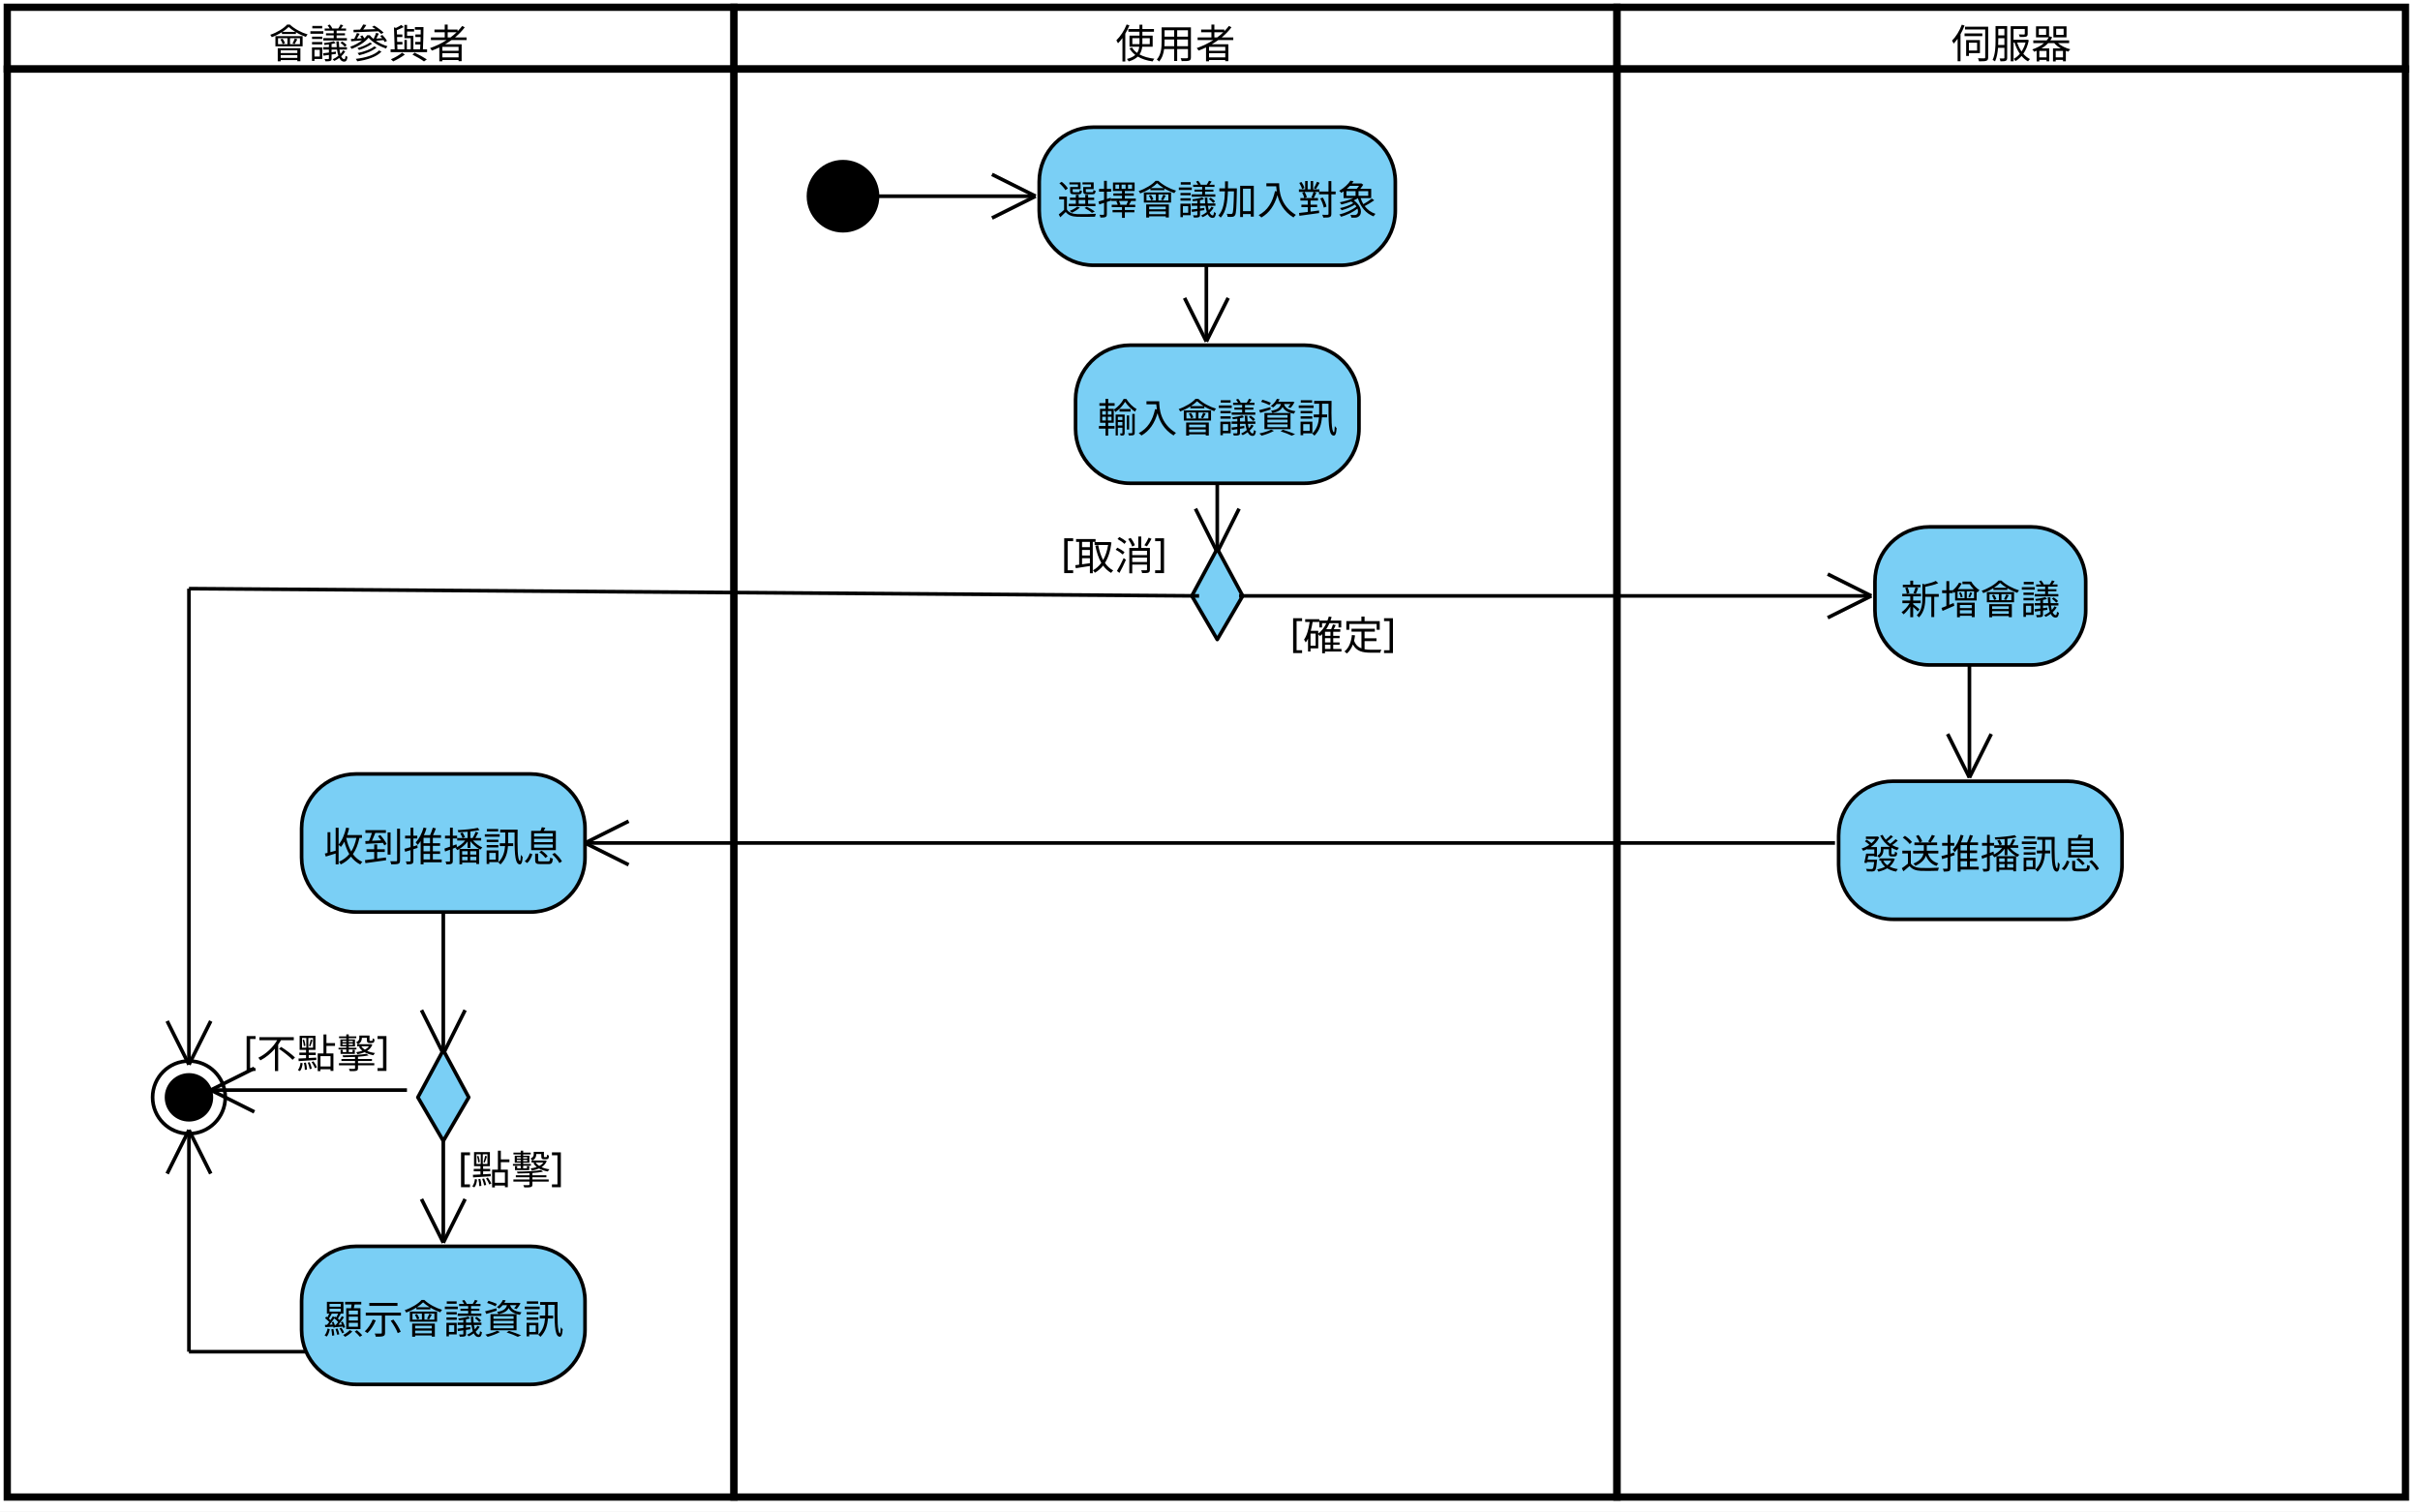
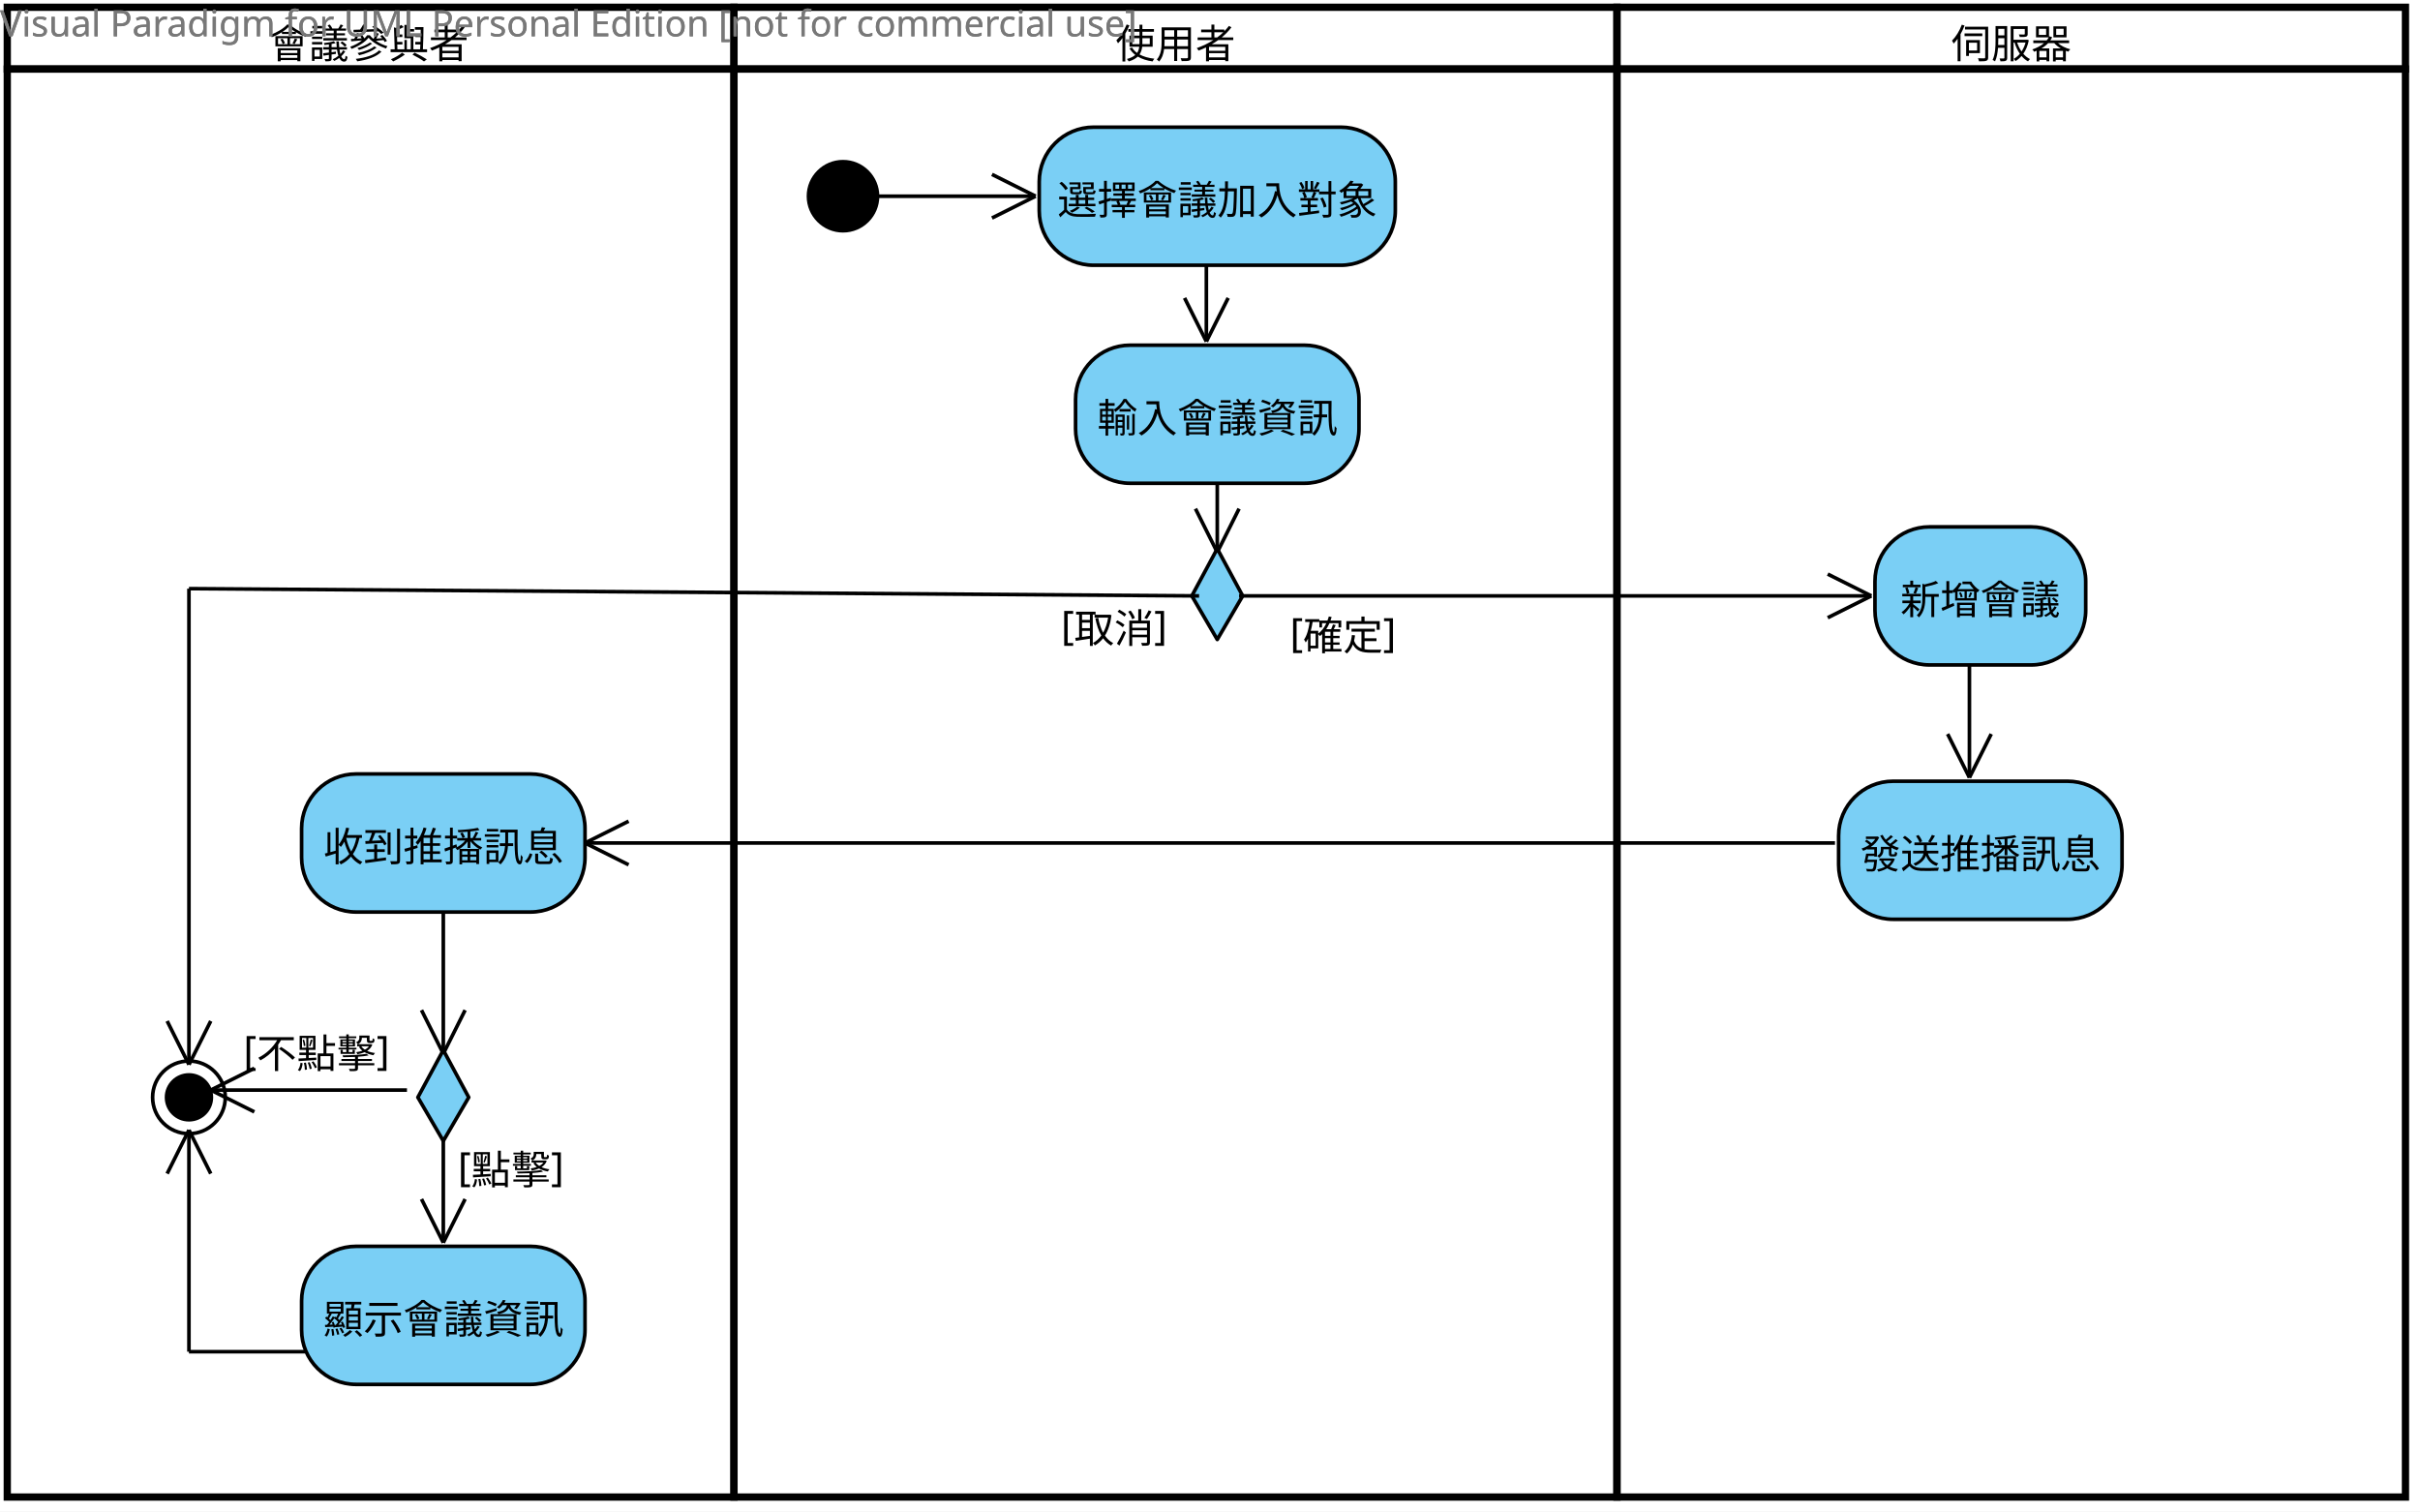
<svg xmlns="http://www.w3.org/2000/svg" style="fill-opacity:1; color-rendering:auto; color-interpolation:auto; stroke:black; text-rendering:auto; stroke-linecap:square; stroke-miterlimit:10; stroke-opacity:1; shape-rendering:auto; fill:black; stroke-dasharray:none; font-weight:normal; stroke-width:1; font-family:'Dialog'; font-style:normal; stroke-linejoin:miter; font-size:12; stroke-dashoffset:0; image-rendering:auto;" width="666" height="416">
  <defs id="genericDefs" />
  <g>
    <defs id="defs1">
      <clipPath clipPathUnits="userSpaceOnUse" id="clipPath1">
        <path d="M-3 -3 L667 -3 L667 417 L-3 417 L-3 -3 Z" />
      </clipPath>
      <clipPath clipPathUnits="userSpaceOnUse" id="clipPath2">
        <path d="M0 0 L0 400 L7 400 L7 0 Z" />
      </clipPath>
      <clipPath clipPathUnits="userSpaceOnUse" id="clipPath3">
        <path d="M-3 -3 L250 -3 L250 24 L-3 24 L-3 -3 Z" />
      </clipPath>
      <clipPath clipPathUnits="userSpaceOnUse" id="clipPath4">
        <path d="M0 0 L243 0 L243 17 L0 17 L0 0 Z" />
      </clipPath>
      <clipPath clipPathUnits="userSpaceOnUse" id="clipPath5">
        <path d="M-3 -3 L250 -3 L250 400 L-3 400 L-3 -3 Z" />
      </clipPath>
      <clipPath clipPathUnits="userSpaceOnUse" id="clipPath6">
        <path d="M-3 -3 L224 -3 L224 24 L-3 24 L-3 -3 Z" />
      </clipPath>
      <clipPath clipPathUnits="userSpaceOnUse" id="clipPath7">
        <path d="M0 0 L217 0 L217 17 L0 17 L0 0 Z" />
      </clipPath>
      <clipPath clipPathUnits="userSpaceOnUse" id="clipPath8">
        <path d="M-3 -3 L224 -3 L224 400 L-3 400 L-3 -3 Z" />
      </clipPath>
      <clipPath clipPathUnits="userSpaceOnUse" id="clipPath9">
        <path d="M-3 -3 L207 -3 L207 24 L-3 24 L-3 -3 Z" />
      </clipPath>
      <clipPath clipPathUnits="userSpaceOnUse" id="clipPath10">
        <path d="M0 0 L200 0 L200 17 L0 17 L0 0 Z" />
      </clipPath>
      <clipPath clipPathUnits="userSpaceOnUse" id="clipPath11">
        <path d="M-3 -3 L207 -3 L207 400 L-3 400 L-3 -3 Z" />
      </clipPath>
      <clipPath clipPathUnits="userSpaceOnUse" id="clipPath12">
        <path d="M-3 -3 L47 -3 L47 27 L-3 27 L-3 -3 Z" />
      </clipPath>
      <clipPath clipPathUnits="userSpaceOnUse" id="clipPath13">
        <path d="M-3 -3 L107 -3 L107 47 L-3 47 L-3 -3 Z" />
      </clipPath>
      <clipPath clipPathUnits="userSpaceOnUse" id="clipPath14">
        <path d="M0 0 L100 0 L100 40 L0 40 L0 0 Z" />
      </clipPath>
      <clipPath clipPathUnits="userSpaceOnUse" id="clipPath15">
        <path d="M-3 -3 L87 -3 L87 47 L-3 47 L-3 -3 Z" />
      </clipPath>
      <clipPath clipPathUnits="userSpaceOnUse" id="clipPath16">
        <path d="M0 0 L80 0 L80 40 L0 40 L0 0 Z" />
      </clipPath>
      <clipPath clipPathUnits="userSpaceOnUse" id="clipPath17">
        <path d="M-3 -3 L27 -3 L27 47 L-3 47 L-3 -3 Z" />
      </clipPath>
      <clipPath clipPathUnits="userSpaceOnUse" id="clipPath18">
        <path d="M-3 -3 L67 -3 L67 47 L-3 47 L-3 -3 Z" />
      </clipPath>
      <clipPath clipPathUnits="userSpaceOnUse" id="clipPath19">
        <path d="M0 0 L60 0 L60 40 L0 40 L0 0 Z" />
      </clipPath>
      <clipPath clipPathUnits="userSpaceOnUse" id="clipPath20">
        <path d="M-3 -3 L27 -3 L27 27 L-3 27 L-3 -3 Z" />
      </clipPath>
      <clipPath clipPathUnits="userSpaceOnUse" id="clipPath21">
        <path d="M0 0 L200 0 L200 393 L0 393 L0 0 Z" />
      </clipPath>
      <clipPath clipPathUnits="userSpaceOnUse" id="clipPath22">
        <path d="M0 0 L217 0 L217 393 L0 393 L0 0 Z" />
      </clipPath>
      <clipPath clipPathUnits="userSpaceOnUse" id="clipPath23">
        <path d="M0 0 L243 0 L243 393 L0 393 L0 0 Z" />
      </clipPath>
      <clipPath clipPathUnits="userSpaceOnUse" id="clipPath24">
        <path d="M0 0 L148 0 L148 104 L0 104 L0 0 Z" />
      </clipPath>
      <clipPath clipPathUnits="userSpaceOnUse" id="clipPath25">
        <path d="M0 0 L104 0 L104 125 L0 125 L0 0 Z" />
      </clipPath>
      <clipPath clipPathUnits="userSpaceOnUse" id="clipPath26">
        <path d="M0 0 L104 0 L104 123 L0 123 L0 0 Z" />
      </clipPath>
      <clipPath clipPathUnits="userSpaceOnUse" id="clipPath27">
        <path d="M0 0 L278 0 L278 104 L0 104 L0 0 Z" />
      </clipPath>
      <clipPath clipPathUnits="userSpaceOnUse" id="clipPath28">
        <path d="M0 0 L104 0 L104 135 L0 135 L0 0 Z" />
      </clipPath>
      <clipPath clipPathUnits="userSpaceOnUse" id="clipPath29">
        <path d="M0 0 L448 0 L448 104 L0 104 L0 0 Z" />
      </clipPath>
      <clipPath clipPathUnits="userSpaceOnUse" id="clipPath30">
        <path d="M0 0 L104 0 L104 133 L0 133 L0 0 Z" />
      </clipPath>
      <clipPath clipPathUnits="userSpaceOnUse" id="clipPath31">
        <path d="M0 0 L136 0 L136 165 L0 165 L0 0 Z" />
      </clipPath>
      <clipPath clipPathUnits="userSpaceOnUse" id="clipPath32">
        <path d="M0 0 L158 0 L158 104 L0 104 L0 0 Z" />
      </clipPath>
      <clipPath clipPathUnits="userSpaceOnUse" id="clipPath33">
        <path d="M0 0 L382 0 L382 235 L0 235 L0 0 Z" />
      </clipPath>
      <clipPath clipPathUnits="userSpaceOnUse" id="clipPath34">
        <path d="M0 0 L104 0 L104 143 L0 143 L0 0 Z" />
      </clipPath>
      <clipPath clipPathUnits="userSpaceOnUse" id="clipPath35">
        <path d="M0 0 L48 0 L48 17 L0 17 L0 0 Z" />
      </clipPath>
      <clipPath clipPathUnits="userSpaceOnUse" id="clipPath36">
        <path d="M0 0 L59 0 L59 17 L0 17 L0 0 Z" />
      </clipPath>
    </defs>
    <g style="fill:white; text-rendering:geometricPrecision; stroke:white;">
      <rect x="0" y="0" width="666" style="stroke:none;" height="416" />
    </g>
    <g transform="translate(202,2)" style="text-rendering:geometricPrecision; stroke-width:2; font-size:11; font-family:sans-serif;">
      <rect x="0" y="0" width="243" style="clip-path:url(#clipPath3); fill:none;" height="17" />
    </g>
    <g style="text-rendering:geometricPrecision; font-size:11; font-family:sans-serif;" transform="translate(202,2)">
      <text x="105" y="14" style="clip-path:url(#clipPath4); stroke:none;" xml:space="preserve">使用者</text>
    </g>
    <g transform="translate(202,19)" style="text-rendering:geometricPrecision; stroke-width:2; font-size:11; font-family:sans-serif;">
      <rect x="0" y="0" width="243" style="clip-path:url(#clipPath5); fill:none;" height="393" />
    </g>
    <g transform="translate(445,2)" style="text-rendering:geometricPrecision; stroke-width:2; font-size:11; font-family:sans-serif;">
      <rect x="0" y="0" width="217" style="clip-path:url(#clipPath6); fill:none;" height="17" />
    </g>
    <g style="text-rendering:geometricPrecision; font-size:11; font-family:sans-serif;" transform="translate(445,2)">
      <text x="92" y="14" style="clip-path:url(#clipPath7); stroke:none;" xml:space="preserve">伺服器</text>
    </g>
    <g transform="translate(445,19)" style="text-rendering:geometricPrecision; stroke-width:2; font-size:11; font-family:sans-serif;">
      <rect x="0" y="0" width="217" style="clip-path:url(#clipPath8); fill:none;" height="393" />
    </g>
    <g transform="translate(2,2)" style="text-rendering:geometricPrecision; stroke-width:2; font-size:11; font-family:sans-serif;">
      <rect x="0" y="0" width="200" style="clip-path:url(#clipPath9); fill:none;" height="17" />
    </g>
    <g style="text-rendering:geometricPrecision; font-size:11; font-family:sans-serif;" transform="translate(2,2)">
      <text x="72" y="14" style="clip-path:url(#clipPath10); stroke:none;" xml:space="preserve">會議參與者</text>
    </g>
    <g transform="translate(2,19)" style="text-rendering:geometricPrecision; stroke-width:2; font-size:11; font-family:sans-serif;">
      <rect x="0" y="0" width="200" style="clip-path:url(#clipPath11); fill:none;" height="393" />
    </g>
    <g style="text-rendering:geometricPrecision; font-size:11; font-family:sans-serif;" transform="translate(212,44)">
      <circle style="clip-path:url(#clipPath12); stroke:none;" r="10" cx="20" cy="10" />
    </g>
    <g transform="translate(285,34)" style="font-size:11; fill:rgb(122,207,245); text-rendering:geometricPrecision; font-family:sans-serif; stroke:rgb(122,207,245);">
      <rect x="1" y="1" width="98" style="clip-path:url(#clipPath13); stroke:none;" rx="15" ry="15" height="38" />
    </g>
    <g transform="translate(285,34)" style="font-size:11; stroke-linecap:butt; text-rendering:geometricPrecision; font-family:sans-serif; stroke-linejoin:round; stroke-miterlimit:0;">
      <rect x="1" y="1" width="98" style="clip-path:url(#clipPath13); fill:none;" rx="15" ry="15" height="38" />
    </g>
    <g style="text-rendering:geometricPrecision; font-size:11; font-family:sans-serif;" transform="translate(285,34)">
      <text x="6" y="25" style="clip-path:url(#clipPath14); stroke:none;" xml:space="preserve">選擇會議加入對象</text>
    </g>
    <g transform="translate(295,94)" style="font-size:11; fill:rgb(122,207,245); text-rendering:geometricPrecision; font-family:sans-serif; stroke:rgb(122,207,245);">
      <rect x="1" y="1" width="78" style="clip-path:url(#clipPath15); stroke:none;" rx="15" ry="15" height="38" />
    </g>
    <g transform="translate(295,94)" style="font-size:11; stroke-linecap:butt; text-rendering:geometricPrecision; font-family:sans-serif; stroke-linejoin:round; stroke-miterlimit:0;">
      <rect x="1" y="1" width="78" style="clip-path:url(#clipPath15); fill:none;" rx="15" ry="15" height="38" />
    </g>
    <g style="text-rendering:geometricPrecision; font-size:11; font-family:sans-serif;" transform="translate(295,94)">
      <text x="7" y="25" style="clip-path:url(#clipPath16); stroke:none;" xml:space="preserve">輸入會議資訊</text>
    </g>
    <g transform="translate(325,144)" style="font-size:11; fill:rgb(122,207,245); text-rendering:geometricPrecision; font-family:sans-serif; stroke:rgb(122,207,245);">
      <polygon style="clip-path:url(#clipPath17); stroke:none;" points=" 10 7 17 20 10 32 3 20" />
    </g>
    <g transform="translate(325,144)" style="font-size:11; stroke-linecap:butt; text-rendering:geometricPrecision; font-family:sans-serif; stroke-linejoin:round; stroke-miterlimit:0;">
      <polygon style="fill:none; clip-path:url(#clipPath17);" points=" 10 7 17 20 10 32 3 20" />
    </g>
    <g transform="translate(515,144)" style="font-size:11; fill:rgb(122,207,245); text-rendering:geometricPrecision; font-family:sans-serif; stroke:rgb(122,207,245);">
      <rect x="1" y="1" width="58" style="clip-path:url(#clipPath18); stroke:none;" rx="15" ry="15" height="38" />
    </g>
    <g transform="translate(515,144)" style="font-size:11; stroke-linecap:butt; text-rendering:geometricPrecision; font-family:sans-serif; stroke-linejoin:round; stroke-miterlimit:0;">
      <rect x="1" y="1" width="58" style="clip-path:url(#clipPath18); fill:none;" rx="15" ry="15" height="38" />
    </g>
    <g style="text-rendering:geometricPrecision; font-size:11; font-family:sans-serif;" transform="translate(515,144)">
      <text x="8" y="25" style="clip-path:url(#clipPath19); stroke:none;" xml:space="preserve">新增會議</text>
    </g>
    <g transform="translate(505,214)" style="font-size:11; fill:rgb(122,207,245); text-rendering:geometricPrecision; font-family:sans-serif; stroke:rgb(122,207,245);">
      <rect x="1" y="1" width="78" style="clip-path:url(#clipPath15); stroke:none;" rx="15" ry="15" height="38" />
    </g>
    <g transform="translate(505,214)" style="font-size:11; stroke-linecap:butt; text-rendering:geometricPrecision; font-family:sans-serif; stroke-linejoin:round; stroke-miterlimit:0;">
      <rect x="1" y="1" width="78" style="clip-path:url(#clipPath15); fill:none;" rx="15" ry="15" height="38" />
    </g>
    <g style="text-rendering:geometricPrecision; font-size:11; font-family:sans-serif;" transform="translate(505,214)">
      <text x="7" y="25" style="clip-path:url(#clipPath16); stroke:none;" xml:space="preserve">發送推播訊息</text>
    </g>
    <g transform="translate(82,212)" style="font-size:11; fill:rgb(122,207,245); text-rendering:geometricPrecision; font-family:sans-serif; stroke:rgb(122,207,245);">
      <rect x="1" y="1" width="78" style="clip-path:url(#clipPath15); stroke:none;" rx="15" ry="15" height="38" />
    </g>
    <g transform="translate(82,212)" style="font-size:11; stroke-linecap:butt; text-rendering:geometricPrecision; font-family:sans-serif; stroke-linejoin:round; stroke-miterlimit:0;">
      <rect x="1" y="1" width="78" style="clip-path:url(#clipPath15); fill:none;" rx="15" ry="15" height="38" />
    </g>
    <g style="text-rendering:geometricPrecision; font-size:11; font-family:sans-serif;" transform="translate(82,212)">
      <text x="7" y="25" style="clip-path:url(#clipPath16); stroke:none;" xml:space="preserve">收到推播訊息</text>
    </g>
    <g style="text-rendering:geometricPrecision; font-size:11; font-family:sans-serif;" transform="translate(42,292)">
      <circle style="clip-path:url(#clipPath20); stroke:none;" r="6.667" cx="10" cy="10" />
      <circle style="stroke-linecap:butt; clip-path:url(#clipPath20); fill:none; stroke-linejoin:round; stroke-miterlimit:0;" r="10" cx="10" cy="10" />
    </g>
    <g transform="translate(82,342)" style="font-size:11; fill:rgb(122,207,245); text-rendering:geometricPrecision; font-family:sans-serif; stroke:rgb(122,207,245);">
      <rect x="1" y="1" width="78" style="clip-path:url(#clipPath15); stroke:none;" rx="15" ry="15" height="38" />
    </g>
    <g transform="translate(82,342)" style="font-size:11; stroke-linecap:butt; text-rendering:geometricPrecision; font-family:sans-serif; stroke-linejoin:round; stroke-miterlimit:0;">
      <rect x="1" y="1" width="78" style="clip-path:url(#clipPath15); fill:none;" rx="15" ry="15" height="38" />
    </g>
    <g style="text-rendering:geometricPrecision; font-size:11; font-family:sans-serif;" transform="translate(82,342)">
      <text x="7" y="25" style="clip-path:url(#clipPath16); stroke:none;" xml:space="preserve">顯示會議資訊</text>
    </g>
    <g transform="translate(112,282)" style="font-size:11; fill:rgb(122,207,245); text-rendering:geometricPrecision; font-family:sans-serif; stroke:rgb(122,207,245);">
      <polygon style="clip-path:url(#clipPath17); stroke:none;" points=" 10 7 17 20 10 32 3 20" />
    </g>
    <g transform="translate(112,282)" style="font-size:11; stroke-linecap:butt; text-rendering:geometricPrecision; font-family:sans-serif; stroke-linejoin:round; stroke-miterlimit:0;">
      <polygon style="fill:none; clip-path:url(#clipPath17);" points=" 10 7 17 20 10 32 3 20" />
    </g>
    <g transform="translate(191,4)" style="font-size:11; stroke-linecap:butt; text-rendering:geometricPrecision; font-family:sans-serif; stroke-linejoin:round;">
      <line x1="50" x2="94" y1="50" style="clip-path:url(#clipPath24); fill:none;" y2="50" />
      <line x1="94" x2="82" y1="50" style="clip-path:url(#clipPath24); fill:none;" y2="44" />
      <line x1="94" x2="82" y1="50" style="clip-path:url(#clipPath24); fill:none;" y2="56" />
    </g>
    <g transform="translate(282,23)" style="font-size:11; stroke-linecap:butt; text-rendering:geometricPrecision; font-family:sans-serif; stroke-linejoin:round;">
      <line x1="50" x2="50" y1="50" style="clip-path:url(#clipPath25); fill:none;" y2="71" />
      <line x1="50" x2="56" y1="71" style="clip-path:url(#clipPath25); fill:none;" y2="59" />
      <line x1="50" x2="44" y1="71" style="clip-path:url(#clipPath25); fill:none;" y2="59" />
    </g>
    <g transform="translate(285,83)" style="font-size:11; stroke-linecap:butt; text-rendering:geometricPrecision; font-family:sans-serif; stroke-linejoin:round;">
      <line x1="50" x2="50" y1="50" style="clip-path:url(#clipPath26); fill:none;" y2="69" />
      <line x1="50" x2="56" y1="69" style="clip-path:url(#clipPath26); fill:none;" y2="57" />
      <line x1="50" x2="44" y1="69" style="clip-path:url(#clipPath26); fill:none;" y2="57" />
    </g>
    <g transform="translate(291,114)" style="font-size:11; stroke-linecap:butt; text-rendering:geometricPrecision; font-family:sans-serif; stroke-linejoin:round;">
      <line x1="50" x2="224" y1="50" style="clip-path:url(#clipPath27); fill:none;" y2="50" />
      <line x1="224" x2="212" y1="50" style="clip-path:url(#clipPath27); fill:none;" y2="44" />
      <line x1="224" x2="212" y1="50" style="clip-path:url(#clipPath27); fill:none;" y2="56" />
    </g>
    <g transform="translate(492,133)" style="font-size:11; stroke-linecap:butt; text-rendering:geometricPrecision; font-family:sans-serif; stroke-linejoin:round;">
      <line x1="50" x2="50" y1="50" style="clip-path:url(#clipPath28); fill:none;" y2="81" />
      <line x1="50" x2="56" y1="81" style="clip-path:url(#clipPath28); fill:none;" y2="69" />
      <line x1="50" x2="44" y1="81" style="clip-path:url(#clipPath28); fill:none;" y2="69" />
    </g>
    <g transform="translate(111,182)" style="font-size:11; stroke-linecap:butt; text-rendering:geometricPrecision; font-family:sans-serif; stroke-linejoin:round;">
      <line x1="394" x2="50" y1="50" style="clip-path:url(#clipPath29); fill:none;" y2="50" />
      <line x1="50" x2="62" y1="50" style="clip-path:url(#clipPath29); fill:none;" y2="56" />
      <line x1="50" x2="62" y1="50" style="clip-path:url(#clipPath29); fill:none;" y2="44" />
    </g>
    <g transform="translate(72,263)" style="font-size:11; stroke-linecap:butt; text-rendering:geometricPrecision; font-family:sans-serif; stroke-linejoin:round;">
      <line x1="50" x2="50" y1="50" style="clip-path:url(#clipPath30); fill:none;" y2="79" />
      <line x1="50" x2="56" y1="79" style="clip-path:url(#clipPath30); fill:none;" y2="67" />
      <line x1="50" x2="44" y1="79" style="clip-path:url(#clipPath30); fill:none;" y2="67" />
    </g>
    <g transform="translate(2,261)" style="font-size:11; stroke-linecap:butt; text-rendering:geometricPrecision; font-family:sans-serif; stroke-linejoin:round;">
      <line x1="82" x2="50" y1="111" style="clip-path:url(#clipPath31); fill:none;" y2="111" />
      <line x1="50" x2="50" y1="111" style="clip-path:url(#clipPath31); fill:none;" y2="50" />
      <line x1="50" x2="44" y1="50" style="clip-path:url(#clipPath31); fill:none;" y2="62" />
      <line x1="50" x2="56" y1="50" style="clip-path:url(#clipPath31); fill:none;" y2="62" />
    </g>
    <g transform="translate(8,250)" style="font-size:11; stroke-linecap:butt; text-rendering:geometricPrecision; font-family:sans-serif; stroke-linejoin:round;">
      <line x1="104" x2="50" y1="50" style="clip-path:url(#clipPath32); fill:none;" y2="50" />
      <line x1="50" x2="62" y1="50" style="clip-path:url(#clipPath32); fill:none;" y2="56" />
      <line x1="50" x2="62" y1="50" style="clip-path:url(#clipPath32); fill:none;" y2="44" />
    </g>
    <g transform="translate(2,112)" style="font-size:11; stroke-linecap:butt; text-rendering:geometricPrecision; font-family:sans-serif; stroke-linejoin:round;">
      <line x1="328" x2="50" y1="52" style="clip-path:url(#clipPath33); fill:none;" y2="50" />
      <line x1="50" x2="50" y1="50" style="clip-path:url(#clipPath33); fill:none;" y2="181" />
      <line x1="50" x2="56" y1="181" style="clip-path:url(#clipPath33); fill:none;" y2="169" />
      <line x1="50" x2="44" y1="181" style="clip-path:url(#clipPath33); fill:none;" y2="169" />
    </g>
    <g transform="translate(72,201)" style="font-size:11; stroke-linecap:butt; text-rendering:geometricPrecision; font-family:sans-serif; stroke-linejoin:round;">
      <line x1="50" x2="50" y1="50" style="clip-path:url(#clipPath34); fill:none;" y2="89" />
      <line x1="50" x2="56" y1="89" style="clip-path:url(#clipPath34); fill:none;" y2="77" />
      <line x1="50" x2="44" y1="89" style="clip-path:url(#clipPath34); fill:none;" y2="77" />
    </g>
-     <g style="text-rendering:geometricPrecision; font-size:11; font-family:sans-serif;" transform="translate(282,142)">
+     <g style="text-rendering:geometricPrecision; font-size:11; font-family:sans-serif;" transform="translate(282,162)">
      <text x="10" y="14" style="clip-path:url(#clipPath35); stroke:none;" xml:space="preserve">[取消]</text>
    </g>
    <g style="text-rendering:geometricPrecision; font-size:11; font-family:sans-serif;" transform="translate(57,279)">
      <text x="10" y="14" style="clip-path:url(#clipPath36); stroke:none;" xml:space="preserve">[不點擊]</text>
    </g>
    <g style="text-rendering:geometricPrecision; font-size:11; font-family:sans-serif;" transform="translate(116,311)">
      <text x="10" y="14" style="clip-path:url(#clipPath35); stroke:none;" xml:space="preserve">[點擊]</text>
    </g>
    <g style="text-rendering:geometricPrecision; font-size:11; font-family:sans-serif;" transform="translate(345,164)">
      <text x="10" y="14" style="clip-path:url(#clipPath35); stroke:none;" xml:space="preserve">[確定]</text>
    </g>
+     <g style="fill:rgb(120,120,120); text-rendering:geometricPrecision; font-size:10; stroke:rgb(120,120,120);">
+       <text xml:space="preserve" x="0" y="10" style="stroke:none;">Visual Paradigm for UML Personal Edition [not for commercial use] </text>
+       <text xml:space="preserve" x="0" y="10" style="stroke:none;">Visual Paradigm for UML Personal Edition [not for commercial use] </text>
+     </g>
  </g>
</svg>
